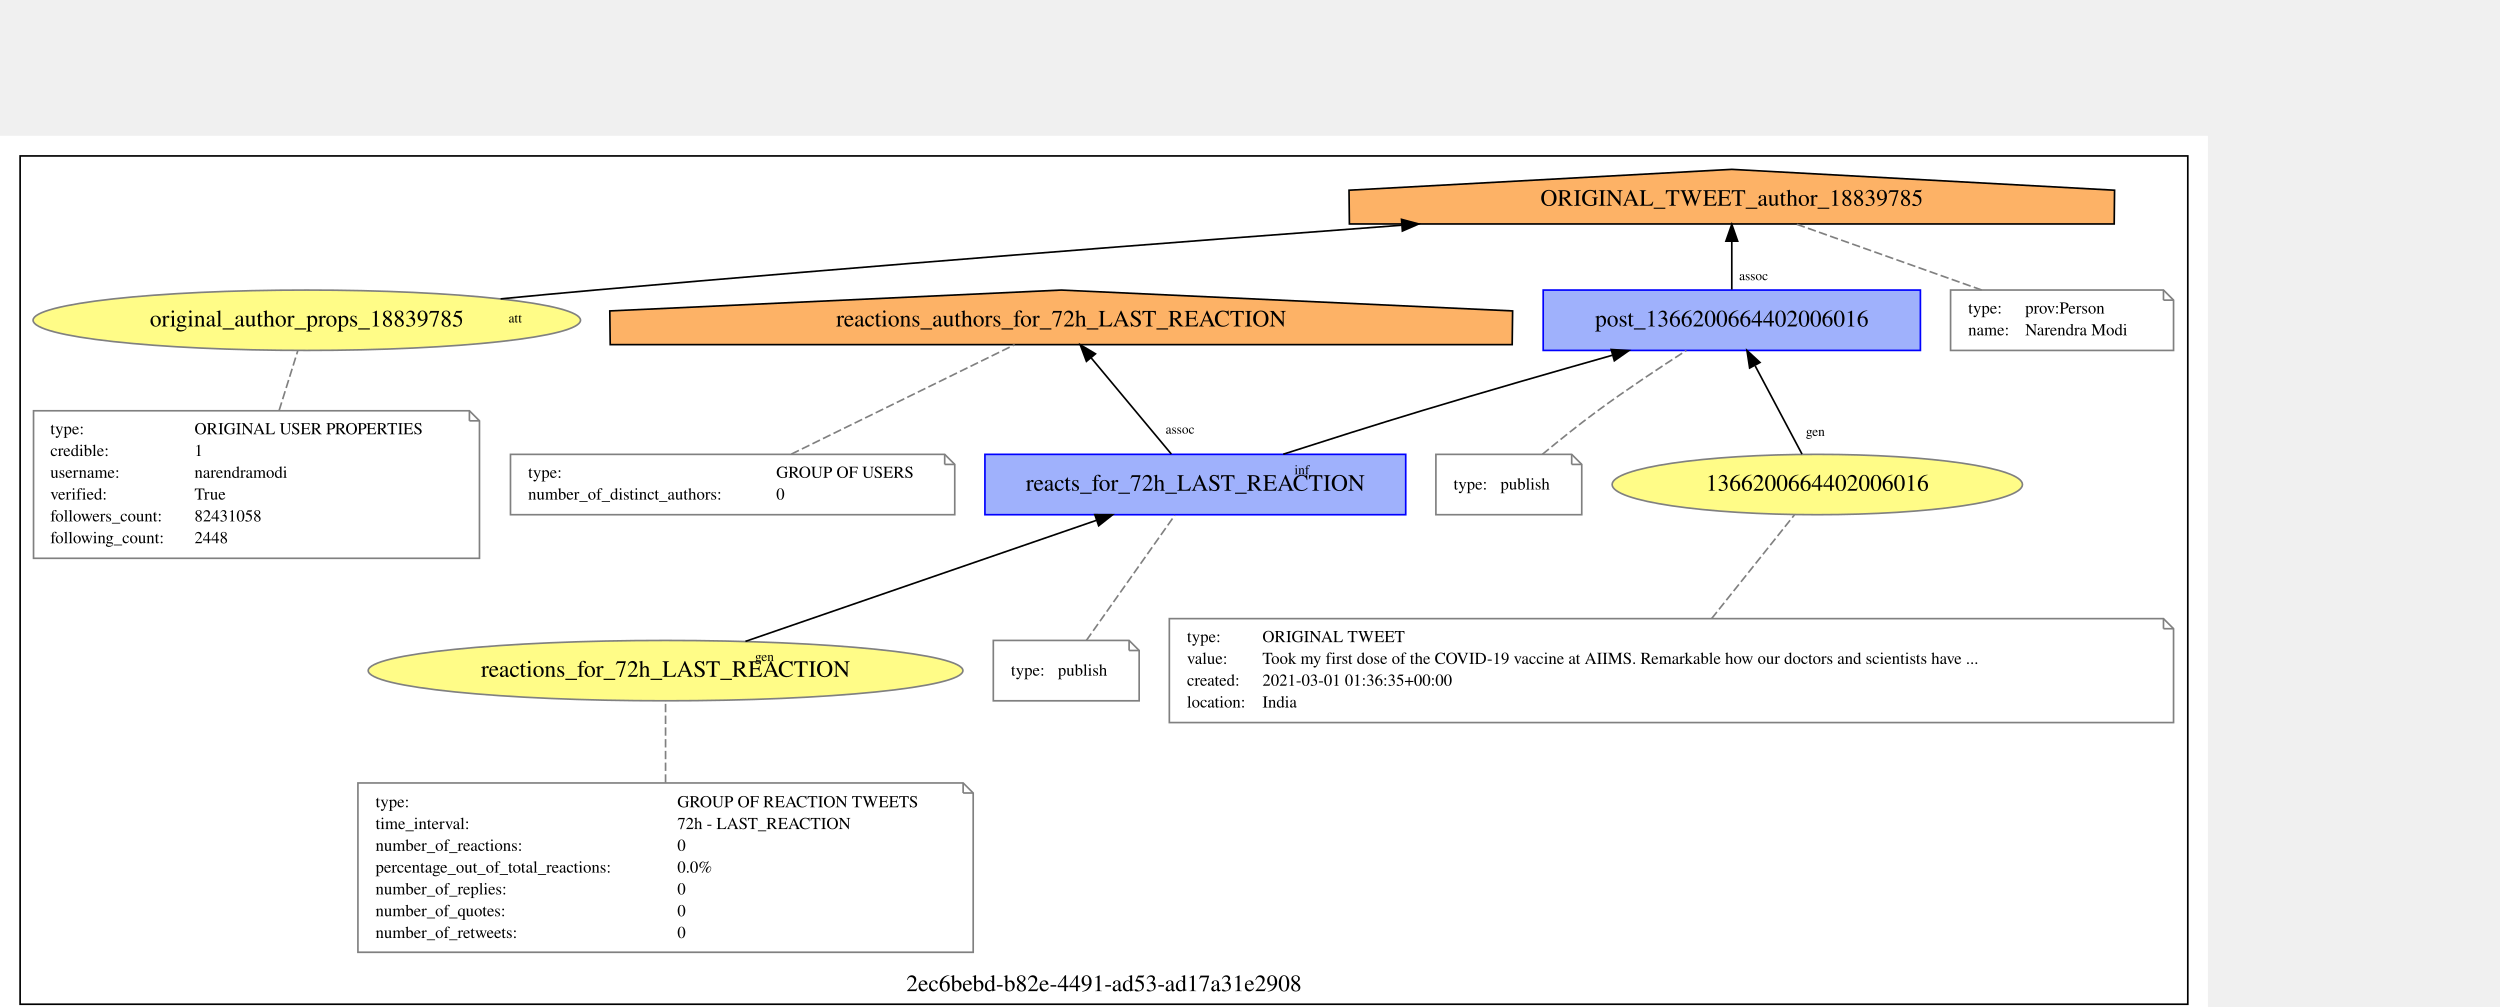
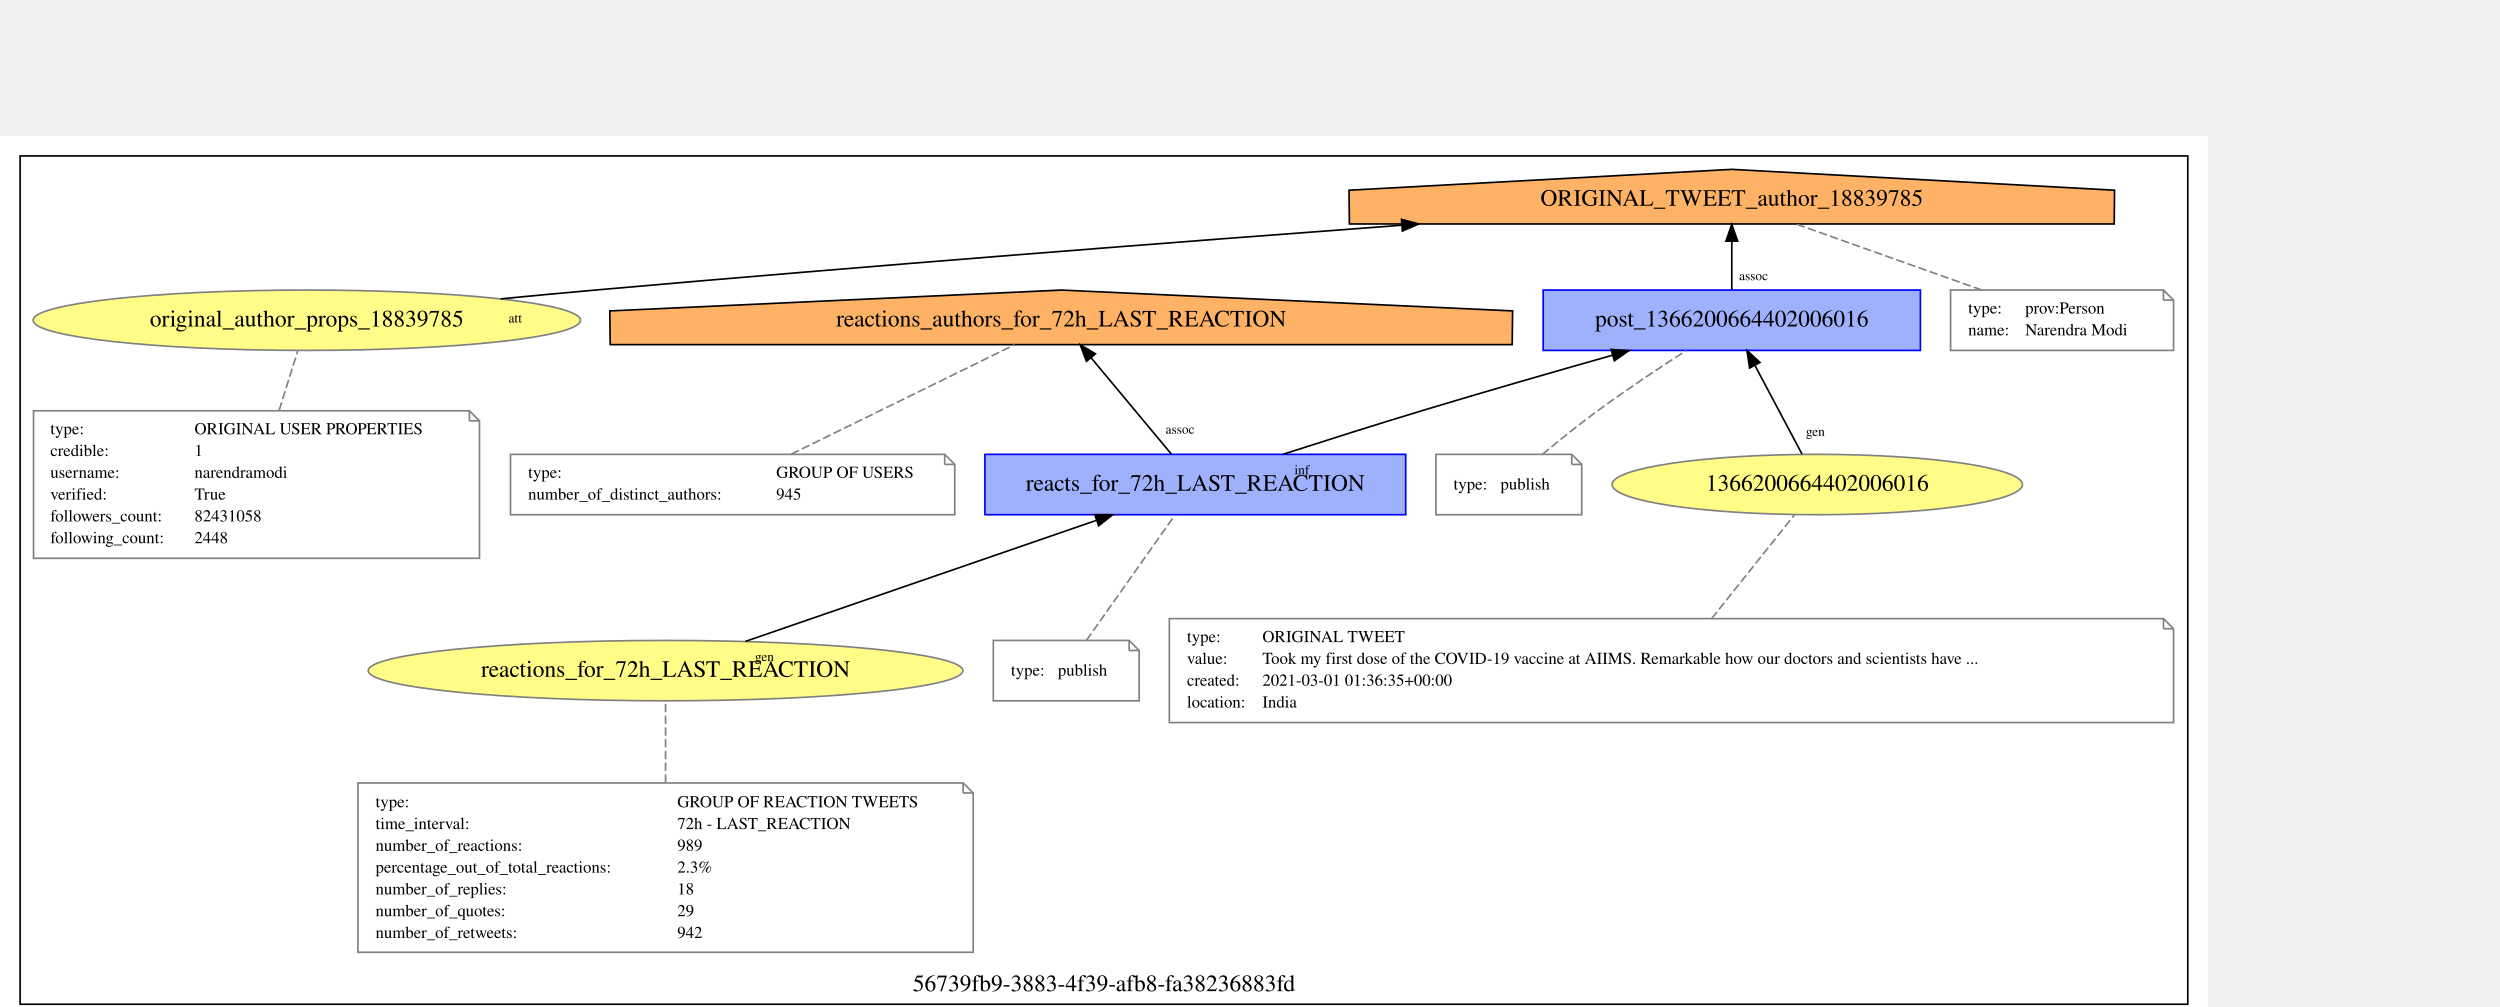
<svg xmlns="http://www.w3.org/2000/svg" xmlns:xlink="http://www.w3.org/1999/xlink" contentScriptType="application/ecmascript" contentStyleType="text/css" height="464pt" preserveAspectRatio="xMidYMid meet" version="1.1" viewBox="0 0 1700 500" width="1152pt" zoomAndPan="magnify">
  <g class="graph" id="graph0" transform="scale(1.14 1.14) rotate(0) translate(4 526)">
    <polygon fill="white" points="-4,4 -4,-526 1313,-526 1313,4 -4,4" stroke="transparent" />
    <g class="cluster" id="clust1">
      <g id="a_clust1">
-         <a xlink:actuate="onRequest" xlink:href="urn:uuid:2ec6bebd-b82e-4491-ad53-ad17a31e2908" xlink:show="replace" xlink:title="2ec6bebd-b82e-4491-ad53-ad17a31e2908" xlink:type="simple">
+         <a xlink:actuate="onRequest" xlink:href="urn:uuid:56739fb9-3883-4f39-afb8-fa38236883fd" xlink:show="replace" xlink:title="56739fb9-3883-4f39-afb8-fa38236883fd" xlink:type="simple">
          <polygon fill="none" points="8,-8 8,-514 1301,-514 1301,-8 8,-8" stroke="black" />
-           <text font-family="Times,serif" font-size="14.00" text-anchor="middle" x="654.5" y="-15.8">2ec6bebd-b82e-4491-ad53-ad17a31e2908</text>
+           <text font-family="Times,serif" font-size="14.00" text-anchor="middle" x="654.5" y="-15.8">56739fb9-3883-4f39-afb8-fa38236883fd</text>
        </a>
      </g>
    </g>
    <g class="node" id="node1">
      <g id="a_node1">
        <a xlink:actuate="onRequest" xlink:href="http://twitter.com/post_1366200664402006016" xlink:show="replace" xlink:title="post_1366200664402006016" xlink:type="simple">
          <polygon fill="#9fb1fc" points="1141.5,-434 916.5,-434 916.5,-398 1141.5,-398 1141.5,-434" stroke="#0000ff" />
          <text font-family="Times,serif" font-size="14.00" text-anchor="middle" x="1029" y="-412.3">post_1366200664402006016</text>
        </a>
      </g>
    </g>
    <g class="node" id="node11">
      <g id="a_node11">
        <a xlink:actuate="onRequest" xlink:href="http://twitter.com/ORIGINAL_TWEET_author_18839785" xlink:show="replace" xlink:title="ORIGINAL_TWEET_author_18839785" xlink:type="simple">
          <polygon fill="#fdb266" points="1257.32,-493.56 1029,-506 800.68,-493.56 800.9,-473.44 1257.1,-473.44 1257.32,-493.56" stroke="black" />
          <text font-family="Times,serif" font-size="14.00" text-anchor="middle" x="1029" y="-484.3">ORIGINAL_TWEET_author_18839785</text>
        </a>
      </g>
    </g>
    <g class="edge" id="edge9">
      <path d="M1029,-434.3C1029,-443.01 1029,-453.7 1029,-463.17" fill="none" stroke="black" />
      <polygon fill="black" points="1025.5,-463.18 1029,-473.18 1032.5,-463.18 1025.5,-463.18" stroke="black" />
      <text font-family="Times,serif" font-size="8.00" text-anchor="middle" x="1041.99" y="-439.9">assoc</text>
    </g>
    <g class="node" id="node2">
      <polygon fill="none" points="933.5,-336 852.5,-336 852.5,-300 939.5,-300 939.5,-330 933.5,-336" stroke="gray" />
      <polyline fill="none" points="933.5,-336 933.5,-330 " stroke="gray" />
      <polyline fill="none" points="939.5,-330 933.5,-330 " stroke="gray" />
      <text font-family="Times,serif" font-size="10.00" text-anchor="start" x="863" y="-315">type:</text>
      <text font-family="Times,serif" font-size="10.00" text-anchor="start" x="891" y="-315">publish</text>
    </g>
    <g class="edge" id="edge1">
      <path d="M916.02,-336.01C925.79,-344.11 937.83,-353.79 949,-362 966.19,-374.62 986.19,-387.87 1001.89,-397.97" fill="none" stroke="gray" stroke-dasharray="5,2" />
    </g>
    <g class="node" id="node3">
      <g id="a_node3">
        <a xlink:actuate="onRequest" xlink:href="http://twitter.com/reacts_for_72h_LAST_REACTION" xlink:show="replace" xlink:title="reacts_for_72h_LAST_REACTION" xlink:type="simple">
          <polygon fill="#9fb1fc" points="834.5,-336 583.5,-336 583.5,-300 834.5,-300 834.5,-336" stroke="#0000ff" />
          <text font-family="Times,serif" font-size="14.00" text-anchor="middle" x="709" y="-314.3">reacts_for_72h_LAST_REACTION</text>
        </a>
      </g>
    </g>
    <g class="edge" id="edge11">
      <path d="M761.46,-336.1C786.41,-344.14 816.69,-353.74 844,-362 881.4,-373.31 923.24,-385.35 957.66,-395.09" fill="none" stroke="black" />
      <polygon fill="black" points="957.05,-398.55 967.62,-397.9 958.95,-391.82 957.05,-398.55" stroke="black" />
      <text font-family="Times,serif" font-size="8.00" text-anchor="middle" x="772.57" y="-324.13">inf</text>
    </g>
    <g class="node" id="node13">
      <g id="a_node13">
        <a xlink:actuate="onRequest" xlink:href="http://twitter.com/reactions_authors_for_72h_LAST_REACTION" xlink:show="replace" xlink:title="reactions_authors_for_72h_LAST_REACTION" xlink:type="simple">
          <polygon fill="#fdb266" points="898.26,-421.56 629,-434 359.74,-421.56 359.99,-401.44 898.01,-401.44 898.26,-421.56" stroke="black" />
          <text font-family="Times,serif" font-size="14.00" text-anchor="middle" x="629" y="-412.3">reactions_authors_for_72h_LAST_REACTION</text>
        </a>
      </g>
    </g>
    <g class="edge" id="edge12">
      <path d="M694.7,-336.16C681.33,-352.2 661.33,-376.2 646.91,-393.5" fill="none" stroke="black" />
      <polygon fill="black" points="644.05,-391.47 640.34,-401.4 649.43,-395.96 644.05,-391.47" stroke="black" />
      <text font-family="Times,serif" font-size="8.00" text-anchor="middle" x="699.88" y="-348.34">assoc</text>
    </g>
    <g class="node" id="node4">
      <polygon fill="none" points="669.5,-225 588.5,-225 588.5,-189 675.5,-189 675.5,-219 669.5,-225" stroke="gray" />
      <polyline fill="none" points="669.5,-225 669.5,-219 " stroke="gray" />
      <polyline fill="none" points="675.5,-219 669.5,-219 " stroke="gray" />
      <text font-family="Times,serif" font-size="10.00" text-anchor="start" x="599" y="-204">type:</text>
      <text font-family="Times,serif" font-size="10.00" text-anchor="start" x="627" y="-204">publish</text>
    </g>
    <g class="edge" id="edge2">
      <path d="M644.03,-225.03C658.41,-245.39 682.34,-279.27 696.8,-299.73" fill="none" stroke="gray" stroke-dasharray="5,2" />
    </g>
    <g class="node" id="node5">
      <g id="a_node5">
        <a xlink:actuate="onRequest" xlink:href="http://twitter.com/1366200664402006016" xlink:show="replace" xlink:title="1366200664402006016" xlink:type="simple">
          <ellipse cx="1080" cy="-318" fill="#fffc87" rx="122.38" ry="18" stroke="#808080" />
          <text font-family="Times,serif" font-size="14.00" text-anchor="middle" x="1080" y="-314.3">1366200664402006016</text>
        </a>
      </g>
    </g>
    <g class="edge" id="edge8">
      <path d="M1070.88,-336.16C1063.12,-350.77 1051.85,-371.98 1042.96,-388.73" fill="none" stroke="black" />
      <polygon fill="black" points="1039.64,-387.51 1038.04,-397.99 1045.82,-390.8 1039.64,-387.51" stroke="black" />
      <text font-family="Times,serif" font-size="8.00" text-anchor="middle" x="1078.84" y="-346.98">gen</text>
    </g>
    <g class="node" id="node6">
      <polygon fill="none" points="1286.5,-238 693.5,-238 693.5,-176 1292.5,-176 1292.5,-232 1286.5,-238" stroke="gray" />
      <polyline fill="none" points="1286.5,-238 1286.5,-232 " stroke="gray" />
      <polyline fill="none" points="1292.5,-232 1286.5,-232 " stroke="gray" />
      <text font-family="Times,serif" font-size="10.00" text-anchor="start" x="704" y="-224">type:</text>
      <text font-family="Times,serif" font-size="10.00" text-anchor="start" x="749" y="-224">ORIGINAL TWEET</text>
      <text font-family="Times,serif" font-size="10.00" text-anchor="start" x="704" y="-211">value:</text>
      <text font-family="Times,serif" font-size="10.00" text-anchor="start" x="749" y="-211">Took my first dose of the COVID-19 vaccine at AIIMS. Remarkable how our doctors and scientists have ...</text>
      <text font-family="Times,serif" font-size="10.00" text-anchor="start" x="704" y="-198">created:</text>
      <text font-family="Times,serif" font-size="10.00" text-anchor="start" x="749" y="-198">2021-03-01 01:36:35+00:00</text>
      <text font-family="Times,serif" font-size="10.00" text-anchor="start" x="704" y="-185">location:</text>
      <text font-family="Times,serif" font-size="10.00" text-anchor="start" x="749" y="-185">India</text>
    </g>
    <g class="edge" id="edge3">
      <path d="M1017,-238.07C1032.9,-257.99 1053.17,-283.38 1066.36,-299.91" fill="none" stroke="gray" stroke-dasharray="5,2" />
    </g>
    <g class="node" id="node7">
      <g id="a_node7">
        <a xlink:actuate="onRequest" xlink:href="http://twitter.com/original_author_props_18839785" xlink:show="replace" xlink:title="original_author_props_18839785" xlink:type="simple">
          <ellipse cx="179" cy="-416" fill="#fffc87" rx="163.27" ry="18" stroke="#808080" />
          <text font-family="Times,serif" font-size="14.00" text-anchor="middle" x="179" y="-412.3">original_author_props_18839785</text>
        </a>
      </g>
    </g>
    <g class="edge" id="edge10">
      <path d="M294.62,-428.76C313.46,-430.58 332.77,-432.39 351,-434 512.92,-448.33 696.78,-462.58 832.15,-472.68" fill="none" stroke="black" />
      <polygon fill="black" points="831.99,-476.18 842.22,-473.43 832.51,-469.2 831.99,-476.18" stroke="black" />
      <text font-family="Times,serif" font-size="8.00" text-anchor="middle" x="303.33" y="-414.64">att</text>
    </g>
    <g class="node" id="node8">
      <polygon fill="none" points="276,-362 16,-362 16,-274 282,-274 282,-356 276,-362" stroke="gray" />
      <polyline fill="none" points="276,-362 276,-356 " stroke="gray" />
      <polyline fill="none" points="282,-356 276,-356 " stroke="gray" />
      <text font-family="Times,serif" font-size="10.00" text-anchor="start" x="26" y="-348">type:</text>
      <text font-family="Times,serif" font-size="10.00" text-anchor="start" x="112" y="-348">ORIGINAL USER PROPERTIES</text>
      <text font-family="Times,serif" font-size="10.00" text-anchor="start" x="26" y="-335">credible:</text>
      <text font-family="Times,serif" font-size="10.00" text-anchor="start" x="112" y="-335">1</text>
      <text font-family="Times,serif" font-size="10.00" text-anchor="start" x="26" y="-322">username:</text>
      <text font-family="Times,serif" font-size="10.00" text-anchor="start" x="112" y="-322">narendramodi</text>
      <text font-family="Times,serif" font-size="10.00" text-anchor="start" x="26" y="-309">verified:</text>
      <text font-family="Times,serif" font-size="10.00" text-anchor="start" x="112" y="-309">True</text>
      <text font-family="Times,serif" font-size="10.00" text-anchor="start" x="26" y="-296">followers_count:</text>
      <text font-family="Times,serif" font-size="10.00" text-anchor="start" x="112" y="-296">82431058</text>
      <text font-family="Times,serif" font-size="10.00" text-anchor="start" x="26" y="-283">following_count:</text>
      <text font-family="Times,serif" font-size="10.00" text-anchor="start" x="112" y="-283">2448</text>
    </g>
    <g class="edge" id="edge4">
      <path d="M162.51,-362.23C166.43,-374.77 170.48,-387.75 173.59,-397.7" fill="none" stroke="gray" stroke-dasharray="5,2" />
    </g>
    <g class="node" id="node9">
      <g id="a_node9">
        <a xlink:actuate="onRequest" xlink:href="http://twitter.com/reactions_for_72h_LAST_REACTION" xlink:show="replace" xlink:title="reactions_for_72h_LAST_REACTION" xlink:type="simple">
          <ellipse cx="393" cy="-207" fill="#fffc87" rx="177.37" ry="18" stroke="#808080" />
          <text font-family="Times,serif" font-size="14.00" text-anchor="middle" x="393" y="-203.3">reactions_for_72h_LAST_REACTION</text>
        </a>
      </g>
    </g>
    <g class="edge" id="edge13">
      <path d="M440.65,-224.44C496.59,-243.73 589.39,-275.74 649.87,-296.6" fill="none" stroke="black" />
      <polygon fill="black" points="649.06,-300.03 659.66,-299.98 651.35,-293.41 649.06,-300.03" stroke="black" />
      <text font-family="Times,serif" font-size="8.00" text-anchor="middle" x="451.98" y="-212.7">gen</text>
    </g>
    <g class="node" id="node10">
      <polygon fill="none" points="570.5,-140 209.5,-140 209.5,-39 576.5,-39 576.5,-134 570.5,-140" stroke="gray" />
      <polyline fill="none" points="570.5,-140 570.5,-134 " stroke="gray" />
      <polyline fill="none" points="576.5,-134 570.5,-134 " stroke="gray" />
      <text font-family="Times,serif" font-size="10.00" text-anchor="start" x="220" y="-125.5">type:</text>
      <text font-family="Times,serif" font-size="10.00" text-anchor="start" x="400" y="-125.5">GROUP OF REACTION TWEETS</text>
      <text font-family="Times,serif" font-size="10.00" text-anchor="start" x="220" y="-112.5">time_interval:</text>
      <text font-family="Times,serif" font-size="10.00" text-anchor="start" x="400" y="-112.5">72h - LAST_REACTION</text>
      <text font-family="Times,serif" font-size="10.00" text-anchor="start" x="220" y="-99.5">number_of_reactions:</text>
-       <text font-family="Times,serif" font-size="10.00" text-anchor="start" x="400" y="-99.5">0</text>
+       <text font-family="Times,serif" font-size="10.00" text-anchor="start" x="400" y="-99.5">989</text>
      <text font-family="Times,serif" font-size="10.00" text-anchor="start" x="220" y="-86.5">percentage_out_of_total_reactions:</text>
-       <text font-family="Times,serif" font-size="10.00" text-anchor="start" x="400" y="-86.5">0.0%</text>
+       <text font-family="Times,serif" font-size="10.00" text-anchor="start" x="400" y="-86.5">2.3%</text>
      <text font-family="Times,serif" font-size="10.00" text-anchor="start" x="220" y="-73.5">number_of_replies:</text>
-       <text font-family="Times,serif" font-size="10.00" text-anchor="start" x="400" y="-73.5">0</text>
+       <text font-family="Times,serif" font-size="10.00" text-anchor="start" x="400" y="-73.5">18</text>
      <text font-family="Times,serif" font-size="10.00" text-anchor="start" x="220" y="-60.5">number_of_quotes:</text>
-       <text font-family="Times,serif" font-size="10.00" text-anchor="start" x="400" y="-60.5">0</text>
+       <text font-family="Times,serif" font-size="10.00" text-anchor="start" x="400" y="-60.5">29</text>
      <text font-family="Times,serif" font-size="10.00" text-anchor="start" x="220" y="-47.5">number_of_retweets:</text>
-       <text font-family="Times,serif" font-size="10.00" text-anchor="start" x="400" y="-47.5">0</text>
+       <text font-family="Times,serif" font-size="10.00" text-anchor="start" x="400" y="-47.5">942</text>
    </g>
    <g class="edge" id="edge5">
      <path d="M393,-140.15C393,-157.52 393,-175.88 393,-188.79" fill="none" stroke="gray" stroke-dasharray="5,2" />
    </g>
    <g class="node" id="node12">
      <polygon fill="none" points="1286.5,-434 1159.5,-434 1159.5,-398 1292.5,-398 1292.5,-428 1286.5,-434" stroke="gray" />
      <polyline fill="none" points="1286.5,-434 1286.5,-428 " stroke="gray" />
      <polyline fill="none" points="1292.5,-428 1286.5,-428 " stroke="gray" />
      <text font-family="Times,serif" font-size="10.00" text-anchor="start" x="1170" y="-420">type:</text>
      <text font-family="Times,serif" font-size="10.00" text-anchor="start" x="1204" y="-420">prov:Person</text>
      <text font-family="Times,serif" font-size="10.00" text-anchor="start" x="1170" y="-407">name:</text>
      <text font-family="Times,serif" font-size="10.00" text-anchor="start" x="1204" y="-407">Narendra Modi</text>
    </g>
    <g class="edge" id="edge6">
      <path d="M1178.06,-434.03C1144.01,-446.13 1098.89,-462.17 1067.25,-473.41" fill="none" stroke="gray" stroke-dasharray="5,2" />
    </g>
    <g class="node" id="node14">
      <polygon fill="none" points="559.5,-336 300.5,-336 300.5,-300 565.5,-300 565.5,-330 559.5,-336" stroke="gray" />
      <polyline fill="none" points="559.5,-336 559.5,-330 " stroke="gray" />
      <polyline fill="none" points="565.5,-330 559.5,-330 " stroke="gray" />
      <text font-family="Times,serif" font-size="10.00" text-anchor="start" x="311" y="-322">type:</text>
      <text font-family="Times,serif" font-size="10.00" text-anchor="start" x="459" y="-322">GROUP OF USERS</text>
      <text font-family="Times,serif" font-size="10.00" text-anchor="start" x="311" y="-309">number_of_distinct_authors:</text>
-       <text font-family="Times,serif" font-size="10.00" text-anchor="start" x="459" y="-309">0</text>
+       <text font-family="Times,serif" font-size="10.00" text-anchor="start" x="459" y="-309">945</text>
    </g>
    <g class="edge" id="edge7">
      <path d="M468.04,-336.16C506.14,-354.82 566.25,-384.27 601.23,-401.4" fill="none" stroke="gray" stroke-dasharray="5,2" />
    </g>
  </g>
</svg>
